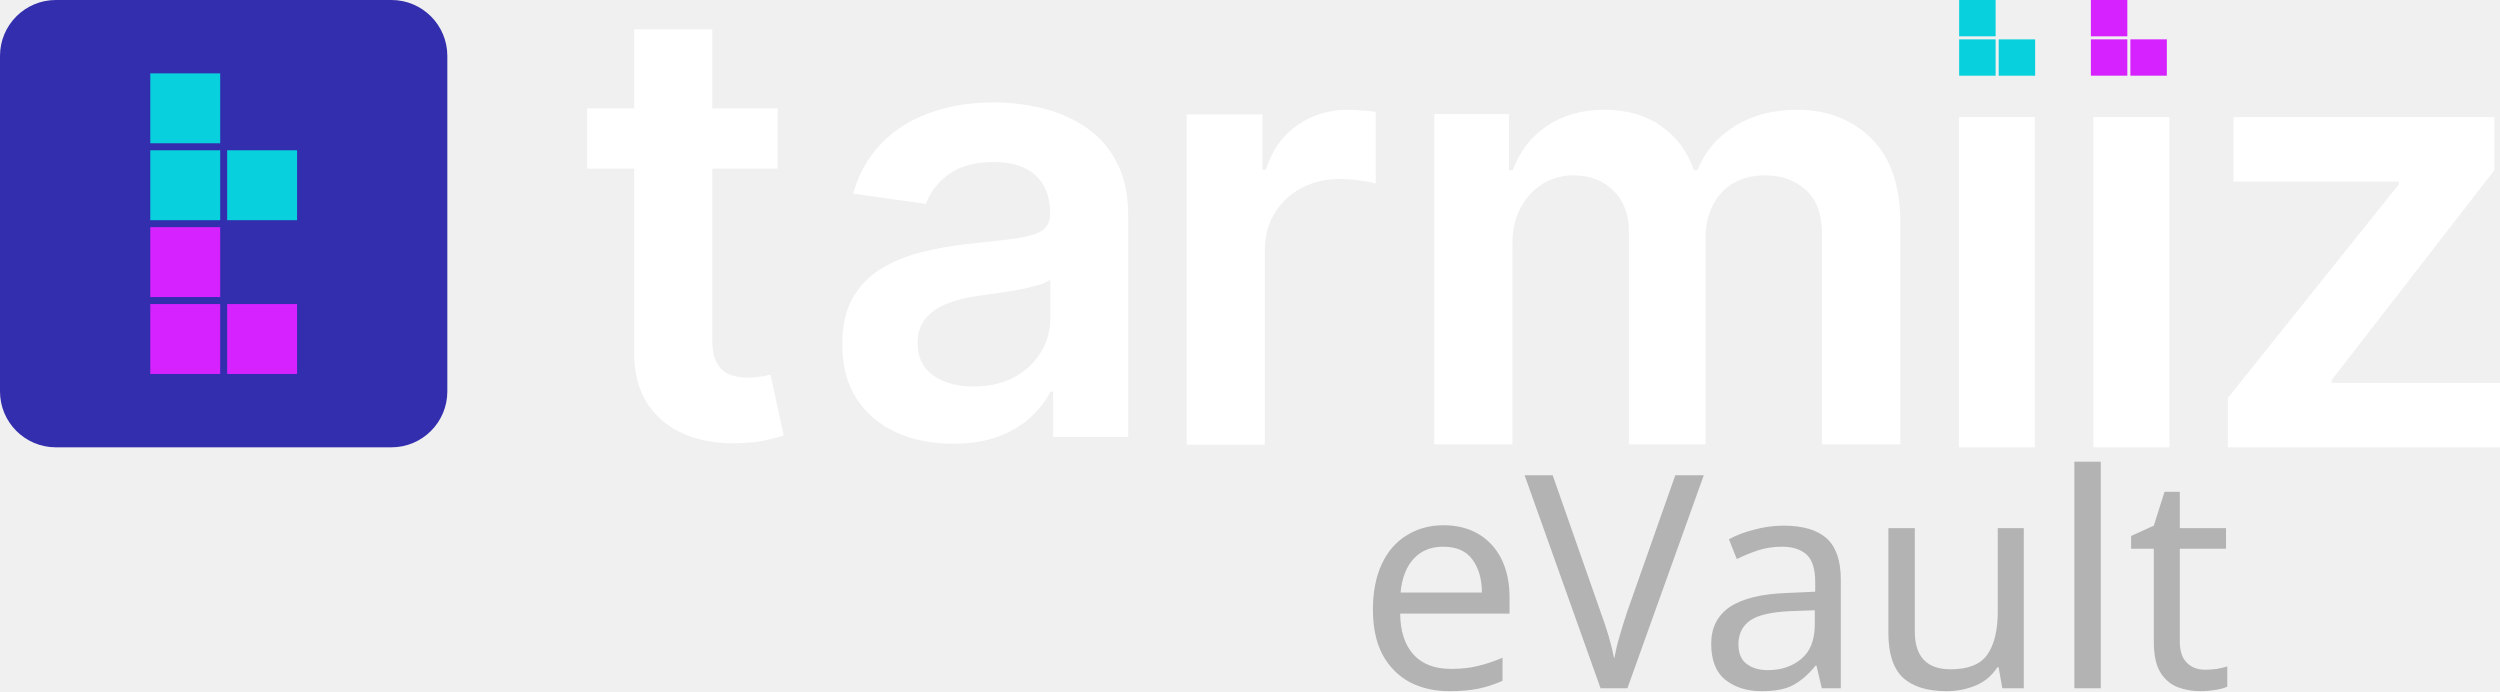
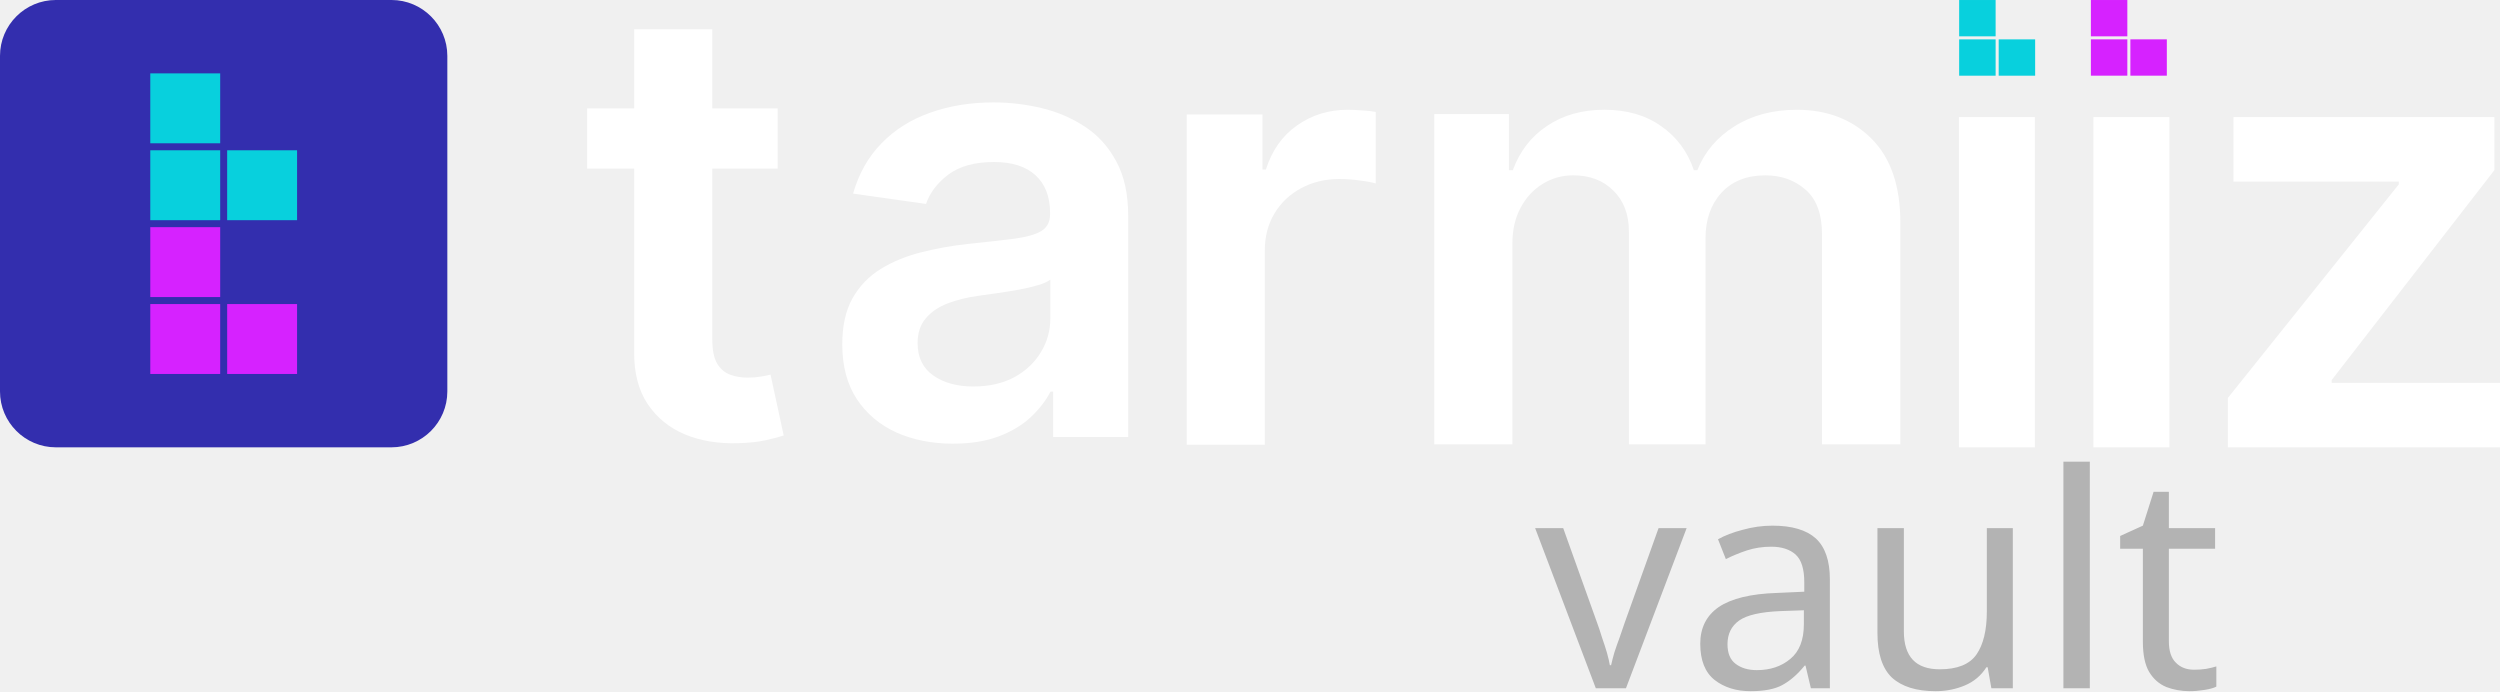
<svg xmlns="http://www.w3.org/2000/svg" width="94.631mm" height="26.164mm" viewBox="0 0 94.631 26.164" version="1.1" id="svg427">
  <defs id="defs424" />
  <g id="layer1" transform="translate(597.1971,-475.5746)">
    <g id="g1-4-2" transform="translate(1.610826,446.253)">
      <g id="g1155-4-2-9-4-8-0" transform="translate(-620.9401,3.803153)">
        <rect x="22.132" width="16.933" height="16.933" rx="2.117" fill="#332eae" id="rect157-0-4-5-8-8-6" y="25.518" style="stroke-width:0.265" />
        <rect width="2.646" height="2.646" transform="matrix(4.4107699e-8,-1,-1,-4.33115e-8,0,0)" fill="#08d0dd" id="rect159-69-8-7-8-2-3" x="-30.942" y="-30.467" style="stroke-width:0.265" />
        <rect width="2.646" height="2.646" transform="matrix(4.4107699e-8,-1,-1,-4.33115e-8,0,0)" fill="#08d0dd" id="rect161-9-2-0-2-4-8" x="-33.853" y="-33.377" style="stroke-width:0.265" />
        <rect width="2.646" height="2.646" transform="matrix(4.4107699e-8,-1,-1,-4.33115e-8,0,0)" fill="#08d0dd" id="rect163-9-7-3-4-5-0" x="-33.853" y="-30.467" style="stroke-width:0.265" />
        <rect width="2.646" height="2.646" transform="scale(-1,1)" fill="#d622ff" id="rect165-9-2-0-5-5-1" x="-30.467" y="34.117" style="stroke-width:0.265" />
        <rect width="2.646" height="2.646" transform="scale(-1,1)" fill="#d622ff" id="rect167-7-0-6-5-1-16" x="-30.467" y="37.028" style="stroke-width:0.265" />
        <rect width="2.646" height="2.646" transform="scale(-1,1)" fill="#d622ff" id="rect169-8-2-9-1-7-8" x="-33.377" y="37.028" style="stroke-width:0.265" />
      </g>
      <path d="m -514.477,46.255 v -1.872 l 6.469,-8.082 v -0.106 h -6.257 v -2.442 h 9.875 v 2.01 l -6.158,7.944 v 0.106 h 6.371 v 2.442 z" fill="#ffffff" id="path171-37-6-8-7-1-9" style="stroke-width:0.265" />
      <path d="m -519.567,46.255 v -12.502 h 2.875 v 12.502 z" fill="#ffffff" id="path173-4-3-3-1-1-5" style="stroke-width:0.265" />
      <path d="m -518.283,29.322 h -1.38 v 1.375 h 1.38 z" fill="#d622ff" id="path175-1-3-0-1-5-8" style="stroke-width:0.265" />
      <path d="m -518.283,30.811 h -1.38 v 1.375 h 1.38 z" fill="#d622ff" id="path177-578-8-1-5-2-9" style="stroke-width:0.265" />
      <path d="m -516.788,30.811 h -1.38 v 1.375 h 1.38 z" fill="#d622ff" id="path179-8-0-9-2-7-2" style="stroke-width:0.265" />
      <path d="m -524.658,46.255 v -12.502 h 2.875 v 12.502 z" fill="#ffffff" id="path181-96-6-5-7-6-1" style="stroke-width:0.265" />
      <path d="m -523.269,30.697 v -1.375 h -1.38 v 1.375 z" fill="#08d0dd" id="path183-60-1-0-6-1-8" style="stroke-width:0.265" />
      <path d="m -521.773,32.187 v -1.375 h -1.38 v 1.375 z" fill="#08d0dd" id="path185-32-2-5-1-4-3" style="stroke-width:0.265" />
      <path d="m -523.269,32.187 v -1.375 h -1.38 v 1.375 z" fill="#08d0dd" id="path187-1-0-7-4-2-7" style="stroke-width:0.265" />
      <path d="m -544.517,46.141 v -12.502 h 2.826 v 2.124 h 0.147 c 0.261,-0.716 0.694,-1.275 1.299,-1.677 0.604,-0.407 1.326,-0.61 2.165,-0.61 0.849,0 1.565,0.206 2.148,0.619 0.588,0.407 1.002,0.963 1.241,1.669 h 0.131 c 0.278,-0.695 0.746,-1.248 1.405,-1.66 0.664,-0.418 1.451,-0.627 2.36,-0.627 1.154,0 2.097,0.364 2.826,1.091 0.729,0.727 1.094,1.788 1.094,3.182 v 8.391 h -2.965 v -7.936 c 0,-0.776 -0.207,-1.343 -0.621,-1.701 -0.414,-0.364 -0.92,-0.545 -1.519,-0.545 -0.713,0 -1.271,0.222 -1.674,0.667 -0.398,0.44 -0.596,1.012 -0.596,1.717 v 7.797 h -2.9 v -8.058 c 0,-0.646 -0.196,-1.161 -0.588,-1.546 -0.387,-0.385 -0.893,-0.578 -1.519,-0.578 -0.425,0 -0.811,0.109 -1.16,0.326 -0.348,0.212 -0.626,0.513 -0.833,0.903 -0.207,0.385 -0.31,0.836 -0.31,1.351 v 7.602 z" fill="#ffffff" id="path189-4-7-6-2-3-4" style="stroke-width:0.265" />
      <path d="m -553.888,46.157 v -12.502 h 2.867 v 2.084 h 0.13 c 0.229,-0.722 0.621,-1.278 1.176,-1.668 0.561,-0.396 1.201,-0.594 1.919,-0.594 0.164,0 0.346,0.008 0.547,0.024 0.207,0.011 0.378,0.03 0.515,0.057 v 2.71 c -0.125,-0.043 -0.324,-0.081 -0.596,-0.114 -0.267,-0.038 -0.525,-0.057 -0.776,-0.057 -0.539,0 -1.024,0.117 -1.454,0.35 -0.425,0.228 -0.76,0.545 -1.005,0.952 -0.245,0.407 -0.367,0.876 -0.367,1.408 v 7.35 z" fill="#ffffff" id="path191-4-5-4-3-2-8" style="stroke-width:0.265" />
      <path d="m -562.728,46.116 c -0.795,0 -1.511,-0.141 -2.148,-0.423 -0.632,-0.288 -1.133,-0.711 -1.503,-1.27 -0.365,-0.559 -0.547,-1.248 -0.547,-2.067 0,-0.705 0.131,-1.289 0.392,-1.75 0.261,-0.461 0.618,-0.83 1.07,-1.107 0.452,-0.277 0.961,-0.486 1.527,-0.627 0.572,-0.146 1.163,-0.252 1.772,-0.317 0.735,-0.076 1.331,-0.144 1.789,-0.203 0.457,-0.065 0.79,-0.163 0.997,-0.293 0.212,-0.136 0.319,-0.345 0.319,-0.627 v -0.049 c 0,-0.613 -0.183,-1.088 -0.547,-1.424 -0.365,-0.336 -0.89,-0.505 -1.576,-0.505 -0.724,0 -1.299,0.157 -1.723,0.472 -0.419,0.315 -0.702,0.686 -0.85,1.115 l -2.761,-0.391 c 0.218,-0.76 0.577,-1.394 1.078,-1.905 0.501,-0.515 1.113,-0.901 1.838,-1.156 0.724,-0.26 1.525,-0.391 2.402,-0.391 0.604,0 1.206,0.07 1.805,0.212 0.599,0.141 1.146,0.374 1.642,0.7 0.496,0.32 0.893,0.757 1.192,1.31 0.305,0.553 0.457,1.245 0.457,2.075 v 8.367 h -2.842 v -1.717 h -0.098 c -0.18,0.347 -0.433,0.673 -0.76,0.977 -0.321,0.298 -0.727,0.54 -1.217,0.724 -0.485,0.179 -1.054,0.269 -1.707,0.269 z m 0.768,-2.165 c 0.593,0 1.108,-0.117 1.544,-0.35 0.436,-0.239 0.77,-0.553 1.005,-0.944 0.24,-0.391 0.36,-0.817 0.36,-1.278 v -1.473 c -0.093,0.076 -0.251,0.146 -0.474,0.212 -0.218,0.065 -0.463,0.122 -0.735,0.171 -0.272,0.049 -0.542,0.092 -0.809,0.13 -0.267,0.038 -0.498,0.07 -0.694,0.098 -0.441,0.06 -0.836,0.157 -1.184,0.293 -0.348,0.136 -0.623,0.326 -0.825,0.57 -0.201,0.239 -0.302,0.548 -0.302,0.928 0,0.543 0.199,0.952 0.596,1.229 0.397,0.277 0.904,0.415 1.519,0.415 z" fill="#ffffff" id="path193-1-1-8-2-2-5" style="stroke-width:0.265" />
      <path d="m -569.371,33.425 v 2.279 h -7.212 v -2.279 z m -5.432,-2.995 h 2.957 v 11.737 c 0,0.396 0.06,0.7 0.18,0.912 0.125,0.206 0.289,0.347 0.49,0.423 0.202,0.076 0.425,0.114 0.67,0.114 0.185,0 0.354,-0.014 0.506,-0.041 0.158,-0.027 0.278,-0.051 0.359,-0.073 l 0.498,2.303 c -0.158,0.054 -0.384,0.114 -0.678,0.179 -0.289,0.065 -0.642,0.103 -1.062,0.114 -0.741,0.022 -1.408,-0.089 -2.001,-0.334 -0.594,-0.25 -1.065,-0.635 -1.413,-1.156 -0.343,-0.521 -0.512,-1.172 -0.506,-1.953 z" fill="#ffffff" id="path195-9-6-9-2-1-14" style="stroke-width:0.265" />
-       <text xml:space="preserve" style="font-size:11.289px;font-family:Anta;-inkscape-font-specification:Anta;text-align:center;text-anchor:middle;fill:#b3b3b3;stroke-width:0.035;stroke-linecap:square;stroke-miterlimit:0" x="-520.583" y="55.373" id="text879-76-1-4-1-6-9">
-         <tspan id="tspan877-7-7-8-6-8-3" style="font-style:normal;font-variant:normal;font-weight:normal;font-stretch:normal;font-size:11.289px;font-family:'Avenir LT Std';-inkscape-font-specification:'Avenir LT Std';fill:#b3b3b3;stroke-width:0.035" x="-520.583" y="55.373">eVault</tspan>
+       <text xml:space="preserve" style="font-size:11.289px;font-family:Anta;-inkscape-font-specification:Anta;text-align:center;text-anchor:middle;fill:#b3b3b3;stroke-width:0.035;stroke-linecap:square;stroke-miterlimit:0" x="-517.408" y="55.373" id="text879-76-1-4-1-6-9">
+         <tspan id="tspan877-7-7-8-6-8-3" style="font-style:normal;font-variant:normal;font-weight:normal;font-stretch:normal;font-size:11.289px;font-family:'Avenir LT Std';-inkscape-font-specification:'Avenir LT Std';fill:#b3b3b3;stroke-width:0.035" x="-517.408" y="55.373">vault</tspan>
      </text>
    </g>
  </g>
</svg>
